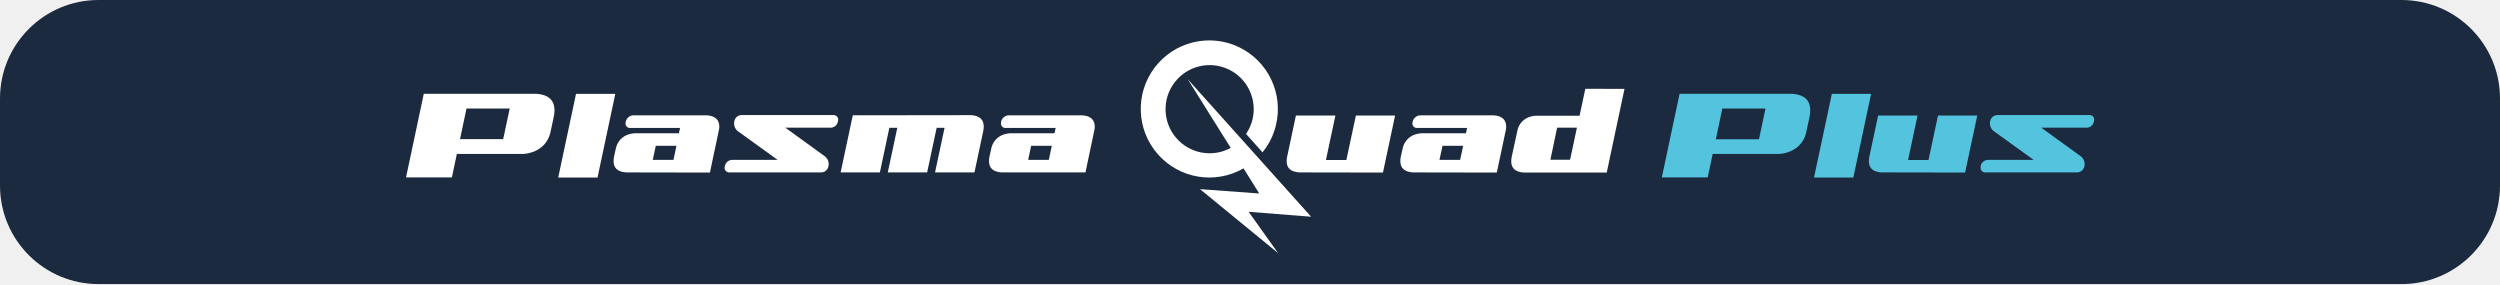
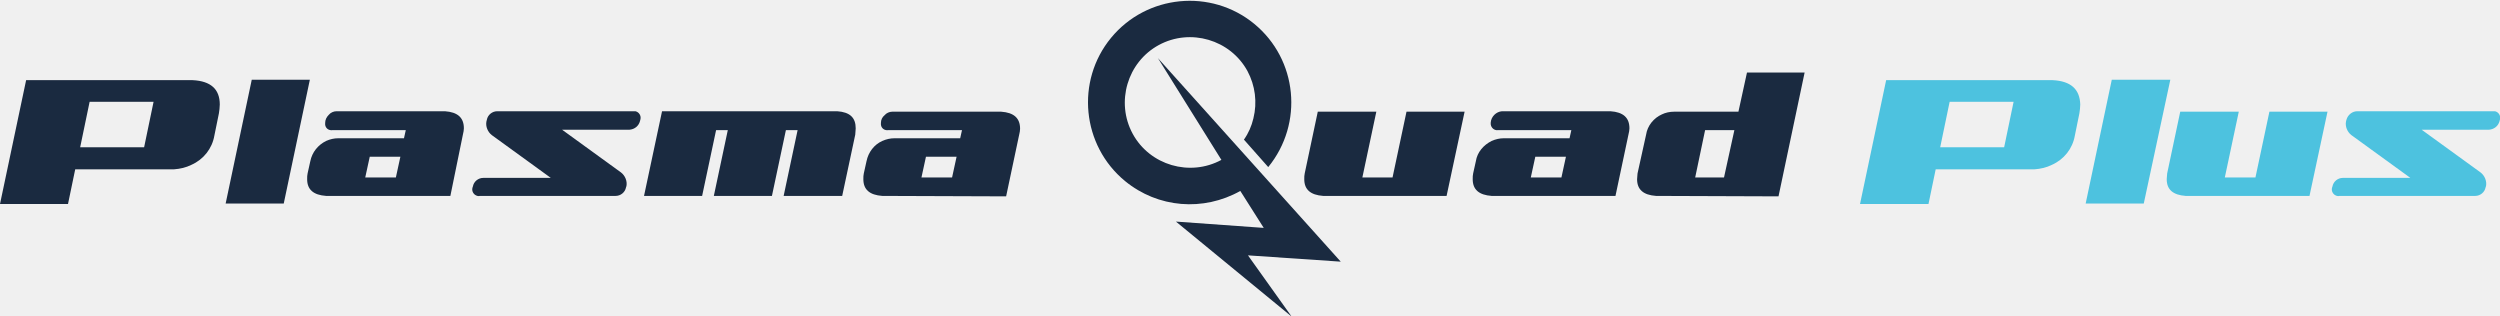
- <svg xmlns="http://www.w3.org/2000/svg" width="670.21" height="76.16" viewBox="0 0 670.21 76.16">
-   <rect width="670.21" height="76.16" rx="26.42" style="fill:#1b2a3f" />
-   <path d="M223.42,30.84H198.8a2,2,0,0,0-1.91,1.54l-.06.32a2.63,2.63,0,0,0,.95,2.45l10.69,7.71H196.25a2.06,2.06,0,0,0-1.9,1.54l-.06.28a1.23,1.23,0,0,0,1.26,1.54h24.62a2,2,0,0,0,1.9-1.54l.06-.28a2.67,2.67,0,0,0-.95-2.46l-10.65-7.71h12.18a2,2,0,0,0,1.9-1.53l.06-.32a1.23,1.23,0,0,0-1.25-1.54" style="fill:#fff" />
-   <polygon points="154.42 25.17 164.95 25.17 160.19 47.59 149.65 47.59 154.42 25.17" style="fill:#fff" />
-   <path d="M167.87,46.22q-3.37-.21-3.38-3a6.08,6.08,0,0,1,.1-1.1l.49-2.23a5,5,0,0,1,2.84-3.64,6.77,6.77,0,0,1,2.19-.52H182l.32-1.43H169.05a1.18,1.18,0,0,1-1.35-1.34,2.2,2.2,0,0,1,2.05-2.05h19.69c2.26.14,3.4,1.17,3.4,3.08a4.66,4.66,0,0,1-.15,1.06l-2.37,11.21ZM175,42.86h5.54l.81-3.78h-5.54Z" style="fill:#fff" />
-   <path d="M260.36,30.87c2.24.15,3.37,1.17,3.37,3.07a6.69,6.69,0,0,1-.12,1.11l-2.37,11.17H250.67l2.55-11.95H251.1l-2.55,11.95H238l2.55-11.95h-2.13l-2.54,11.95H225.36l3.26-15.31Z" style="fill:#fff" />
-   <path d="M268.53,46.22c-2.27-.14-3.39-1.15-3.39-3a7.09,7.09,0,0,1,.09-1.1l.5-2.23a5,5,0,0,1,2.84-3.64,6.84,6.84,0,0,1,2.19-.52h11.93l.32-1.43H269.69a1.18,1.18,0,0,1-1.34-1.34,1.91,1.91,0,0,1,.63-1.41,2,2,0,0,1,1.42-.64h19.69c2.26.14,3.4,1.17,3.4,3.08a5.24,5.24,0,0,1-.14,1.06L291,46.22Zm7.1-3.36h5.54l.8-3.78h-5.53Z" style="fill:#fff" />
-   <path d="M348.33,46.22q-3.4-.21-3.4-3a6.12,6.12,0,0,1,.11-1.1l2.37-11.14H358l-2.54,11.92h5.48l2.55-11.92H374l-3.25,15.28Z" style="fill:#fff" />
-   <path d="M504.41,46.22q-3.41-.21-3.4-3a6.12,6.12,0,0,1,.11-1.1l2.37-11.14h10.57l-2.54,11.92H517l2.55-11.92h10.52l-3.26,15.28Z" style="fill:#53c3de" />
-   <path d="M378.8,46.22c-2.27-.14-3.39-1.15-3.39-3a6.08,6.08,0,0,1,.1-1.1l.5-2.23a5,5,0,0,1,2.83-3.64,6.9,6.9,0,0,1,2.2-.52H393l.31-1.43H380a1.19,1.19,0,0,1-1.35-1.34,2.22,2.22,0,0,1,2.06-2.05h19.68c2.26.14,3.4,1.17,3.4,3.08a4.62,4.62,0,0,1-.14,1.06l-2.38,11.21Zm7.1-3.36h5.54l.81-3.78h-5.53Z" style="fill:#fff" />
-   <path d="M435.5,23.83l-4.76,22.43-22.21,0q-3.39-.21-3.39-3a7.6,7.6,0,0,1,.1-1.1l1.52-7a4.89,4.89,0,0,1,2.84-3.65,6.29,6.29,0,0,1,2.18-.49h11.68L425,23.8Zm-14.59,19,1.84-8.6h-5.31l-1.8,8.6Z" style="fill:#fff" />
-   <path d="M148.65,29.63a8.51,8.51,0,0,1-.18,1.59l-.85,4a7.08,7.08,0,0,1-4.14,5.26,9,9,0,0,1-3.18.79H122.48l-1.34,6.29H108.85l4.76-22.42h30.13c3.27.21,4.91,1.69,4.91,4.46m-12-.5H125.06l-1.73,8.2h11.56Z" style="fill:#fff" />
-   <path d="M560.08,30.84H535.45a2,2,0,0,0-1.9,1.54l-.06.32a2.63,2.63,0,0,0,1,2.45l10.69,7.71H532.92A2.06,2.06,0,0,0,531,44.4l0,.28a1.22,1.22,0,0,0,1.24,1.54h24.63a2,2,0,0,0,1.9-1.54l.06-.28a2.64,2.64,0,0,0-.95-2.46l-10.65-7.71h12.17a2,2,0,0,0,1.91-1.53l.06-.32a1.22,1.22,0,0,0-1.25-1.54" style="fill:#53c3de" />
-   <polygon points="491.09 25.17 501.61 25.17 496.85 47.59 486.31 47.59 491.09 25.17" style="fill:#53c3de" />
-   <path d="M485.3,29.63a8.45,8.45,0,0,1-.17,1.59l-.86,4a7,7,0,0,1-4.13,5.26,9,9,0,0,1-3.17.79H459.14l-1.33,6.29h-12.3l4.76-22.42H480.4c3.27.21,4.9,1.69,4.9,4.46m-12-.5H461.72L460,37.33h11.56Z" style="fill:#53c3de" />
-   <path d="M351.49,58.1,318.41,21.23l11.53,18.42a11.82,11.82,0,1,1,5.82-7.55,12.08,12.08,0,0,1-1.71,3.81l4.41,4.92a18.14,18.14,0,0,0,3.58-7.2,18.38,18.38,0,1,0-8.67,11.51l4.22,6.73-15.88-1.16,20.94,17.16-7.91-11.09Z" style="fill:#fff" />
+ <svg xmlns="http://www.w3.org/2000/svg" version="1.1" id="Layer_1" x="0px" y="0px" viewBox="0 0 555.1 70.1" style="enable-background:new 0 0 555.1 70.1;" xml:space="preserve">
+   <style type="text/css">
+ 	.st0{fill:#1A2A40;}
+ 	.st1{fill:#4DC2DF;}
+ </style>
+   <g id="Layer_2_00000182527596971614343550000015165185893812206269_">
+     <g id="Layer_1-2">
+       <path class="st0" d="M140.6,24.7h-30.2c-1.1,0-2.1,0.8-2.3,1.9l-0.1,0.4c-0.2,1.1,0.3,2.3,1.2,3l13.1,9.5h-15    c-1.1,0-2.1,0.8-2.3,1.9l-0.1,0.3c-0.2,0.8,0.3,1.6,1.1,1.8c0.2,0,0.3,0.1,0.5,0h30.2c1.1,0,2.1-0.8,2.3-1.9l0.1-0.3    c0.2-1.1-0.3-2.3-1.2-3l-13.1-9.5h15c1.1-0.1,2-0.8,2.3-1.9l0.1-0.4c0.2-0.8-0.3-1.6-1.1-1.8C140.9,24.7,140.7,24.7,140.6,24.7" />
+       <polygon class="st0" points="55.9,17.7 68.8,17.7 63,45.2 50.1,45.2   " />
+       <path class="st0" d="M72.4,43.5c-2.8-0.2-4.2-1.4-4.2-3.7c0-0.5,0-0.9,0.1-1.3l0.6-2.7c0.4-2,1.7-3.6,3.5-4.5    c0.9-0.4,1.8-0.6,2.7-0.6h14.6l0.4-1.8H73.8c-0.8,0.1-1.5-0.4-1.6-1.2c0-0.1,0-0.3,0-0.4c0-0.7,0.3-1.3,0.8-1.8    c0.4-0.5,1.1-0.8,1.7-0.8h24.1c2.8,0.2,4.2,1.4,4.2,3.8c0,0.4-0.1,0.9-0.2,1.3L100,43.5H72.4z M81.1,39.4h6.8l1-4.6h-6.8    L81.1,39.4z" />
+       <path class="st0" d="M185.9,24.7c2.8,0.2,4.1,1.4,4.1,3.8c0,0.5-0.1,0.9-0.1,1.4L187,43.5h-13l3.1-14.6h-2.6l-3.1,14.6h-12.9    l3.1-14.6H159l-3.1,14.6h-12.9l4-18.8L185.9,24.7z" />
+       <path class="st0" d="M195.9,43.5c-2.8-0.2-4.2-1.4-4.2-3.7c0-0.5,0-0.9,0.1-1.3l0.6-2.7c0.4-2,1.7-3.7,3.5-4.5    c0.9-0.4,1.8-0.6,2.7-0.6h14.6l0.4-1.8h-16.4c-0.8,0.1-1.5-0.4-1.6-1.2c0-0.1,0-0.3,0-0.4c0-0.7,0.3-1.3,0.8-1.7    c0.4-0.5,1.1-0.8,1.7-0.8h24.2c2.8,0.2,4.2,1.4,4.2,3.8c0,0.4-0.1,0.9-0.2,1.3l-2.9,13.7L195.9,43.5z M204.6,39.4h6.8l1-4.6h-6.8    L204.6,39.4z" />
+       <path class="st0" d="M293.8,43.5c-2.8-0.2-4.2-1.4-4.2-3.7c0-0.5,0-0.9,0.1-1.3l2.9-13.7h13l-3.1,14.6h6.7l3.1-14.6h12.9l-4,18.7    L293.8,43.5z" />
+       <path class="st1" d="M485.3,43.5c-2.8-0.2-4.2-1.4-4.2-3.7c0-0.5,0.1-0.9,0.1-1.3l2.9-13.7h13L494,39.4h6.8l3.1-14.6h12.9l-4,18.7    L485.3,43.5z" />
+       <path class="st0" d="M331.2,43.5c-2.8-0.2-4.2-1.4-4.2-3.7c0-0.5,0-0.9,0.1-1.3l0.6-2.7c0.3-2,1.7-3.6,3.5-4.5    c0.9-0.4,1.8-0.6,2.7-0.6h14.6l0.4-1.8h-16.3c-0.8,0.1-1.5-0.5-1.6-1.3c0-0.1,0-0.2,0-0.4c0.1-1.3,1.2-2.4,2.5-2.5h24.1    c2.8,0.2,4.2,1.4,4.2,3.8c0,0.4-0.1,0.9-0.2,1.3l-2.9,13.7L331.2,43.5z M339.9,39.4h6.8l1-4.6h-6.8L339.9,39.4z" />
+       <path class="st0" d="M400.7,16.1l-5.8,27.5l-27.2-0.1c-2.8-0.2-4.2-1.4-4.2-3.7c0-0.5,0.1-0.9,0.1-1.3l1.9-8.6    c0.3-2,1.7-3.7,3.5-4.5c0.8-0.4,1.8-0.6,2.7-0.6H386l1.9-8.7L400.7,16.1z M382.8,39.4l2.3-10.5h-6.5l-2.2,10.5H382.8z" />
+       <path class="st0" d="M48.8,23.2c0,0.7-0.1,1.3-0.2,2l-1,4.9c-0.5,2.9-2.4,5.3-5.1,6.5c-1.2,0.6-2.5,0.9-3.9,1H16.7l-1.6,7.7H0    l5.8-27.5h37C46.8,18,48.8,19.8,48.8,23.2 M34.1,22.6H19.9l-2.1,10.1H32L34.1,22.6z" />
+       <path class="st1" d="M553.6,24.7h-30.2c-1.1,0-2.1,0.8-2.4,1.9l-0.1,0.4c-0.2,1.1,0.3,2.3,1.2,3l13.1,9.5h-15    c-1.1,0-2.1,0.8-2.3,1.9l-0.1,0.3c-0.2,0.8,0.3,1.6,1.1,1.8c0.2,0,0.3,0.1,0.5,0h30.2c1.1,0,2.1-0.8,2.3-1.9l0.1-0.3    c0.2-1.1-0.3-2.3-1.2-3l-13.1-9.5h15c1.1-0.1,2-0.8,2.3-1.9l0.1-0.4c0.2-0.8-0.3-1.6-1.1-1.8C553.9,24.7,553.7,24.7,553.6,24.7" />
+       <polygon class="st1" points="468.9,17.7 481.9,17.7 476,45.2 463.1,45.2   " />
+       <path class="st1" d="M461.9,23.2c0,0.7-0.1,1.3-0.2,2l-1,4.9c-0.5,2.9-2.4,5.3-5.1,6.5c-1.2,0.6-2.5,0.9-3.9,1h-21.9l-1.6,7.7H413    l5.8-27.5h37C459.8,18,461.8,19.8,461.9,23.2 M447.1,22.6h-14.2l-2.1,10.1H445L447.1,22.6z" />
+       <path class="st0" d="M297.7,58.1l-40.6-45.2l14.1,22.6c-7,3.8-15.9,1.2-19.7-5.8s-1.2-15.9,5.8-19.7s15.9-1.2,19.7,5.8    c1.7,3.2,2.2,6.9,1.3,10.5c-0.4,1.7-1.1,3.3-2.1,4.7l5.4,6.1c7.9-9.7,6.5-23.9-3.1-31.8s-23.9-6.5-31.8,3.1s-6.5,23.9,3.1,31.8    c7.3,6,17.4,6.8,25.6,2.2l5.2,8.2l-19.5-1.4l25.7,21.1l-9.7-13.6L297.7,58.1z" />
+     </g>
+   </g>
</svg>
